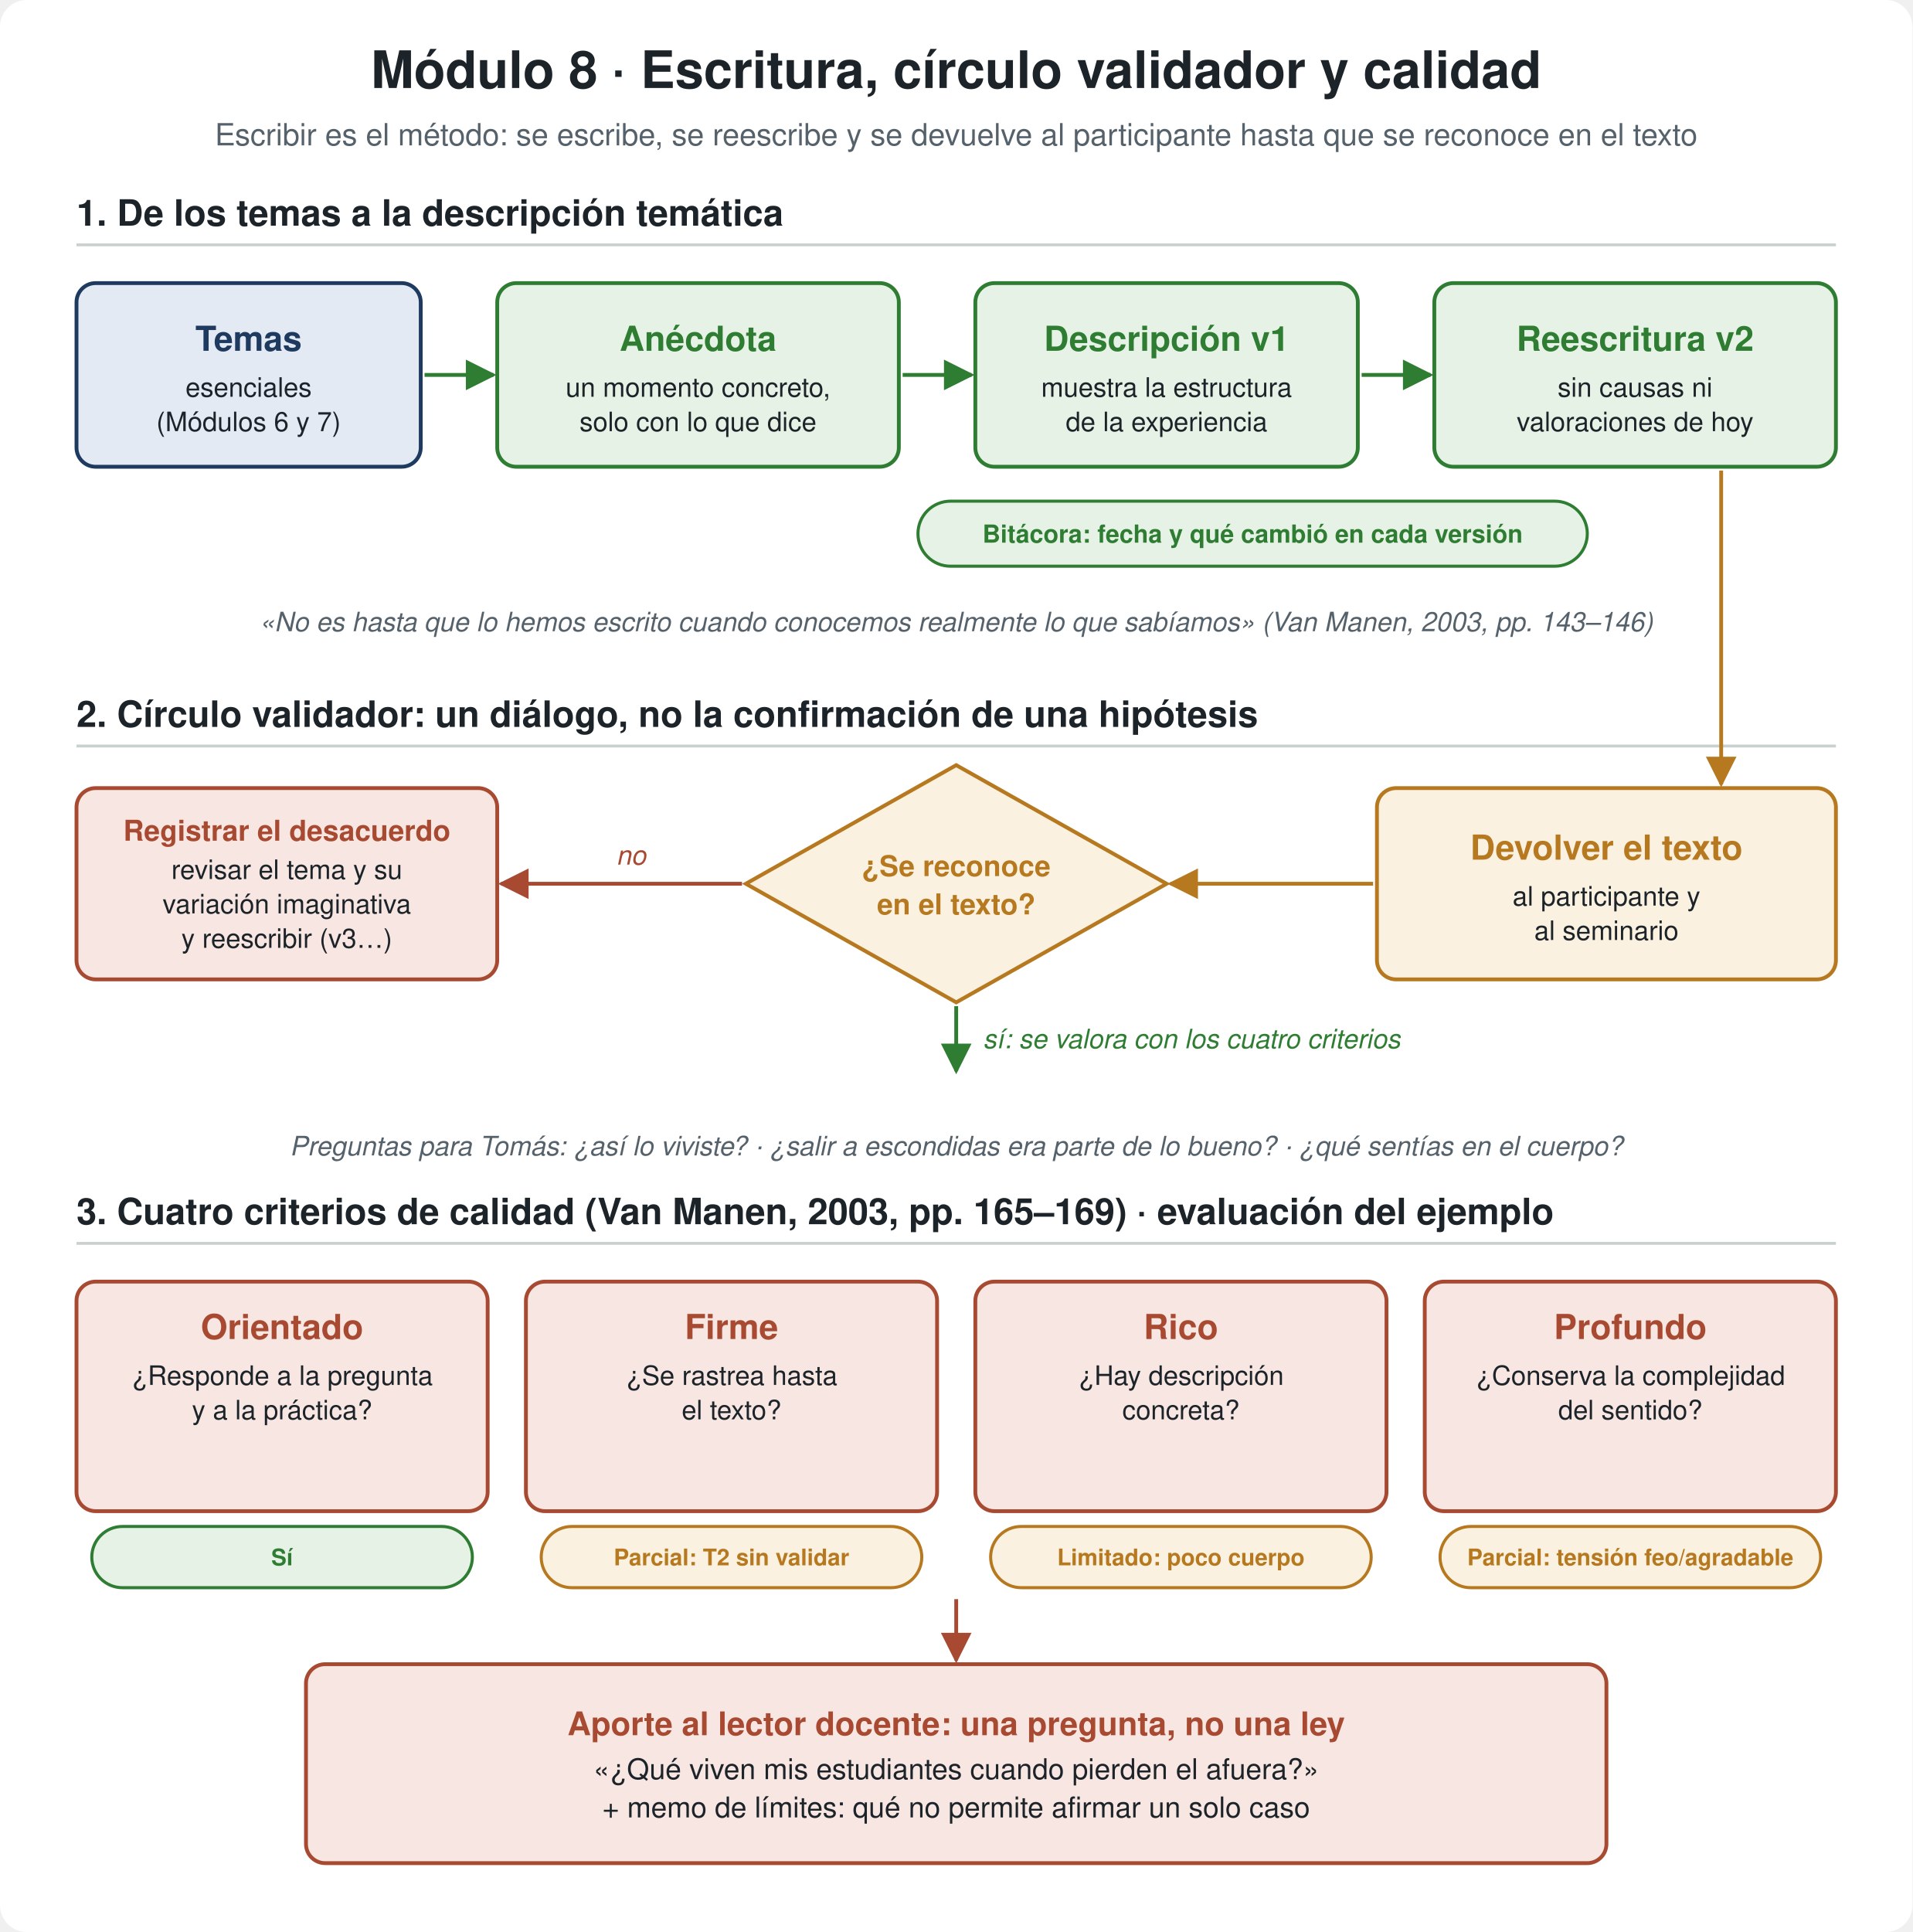
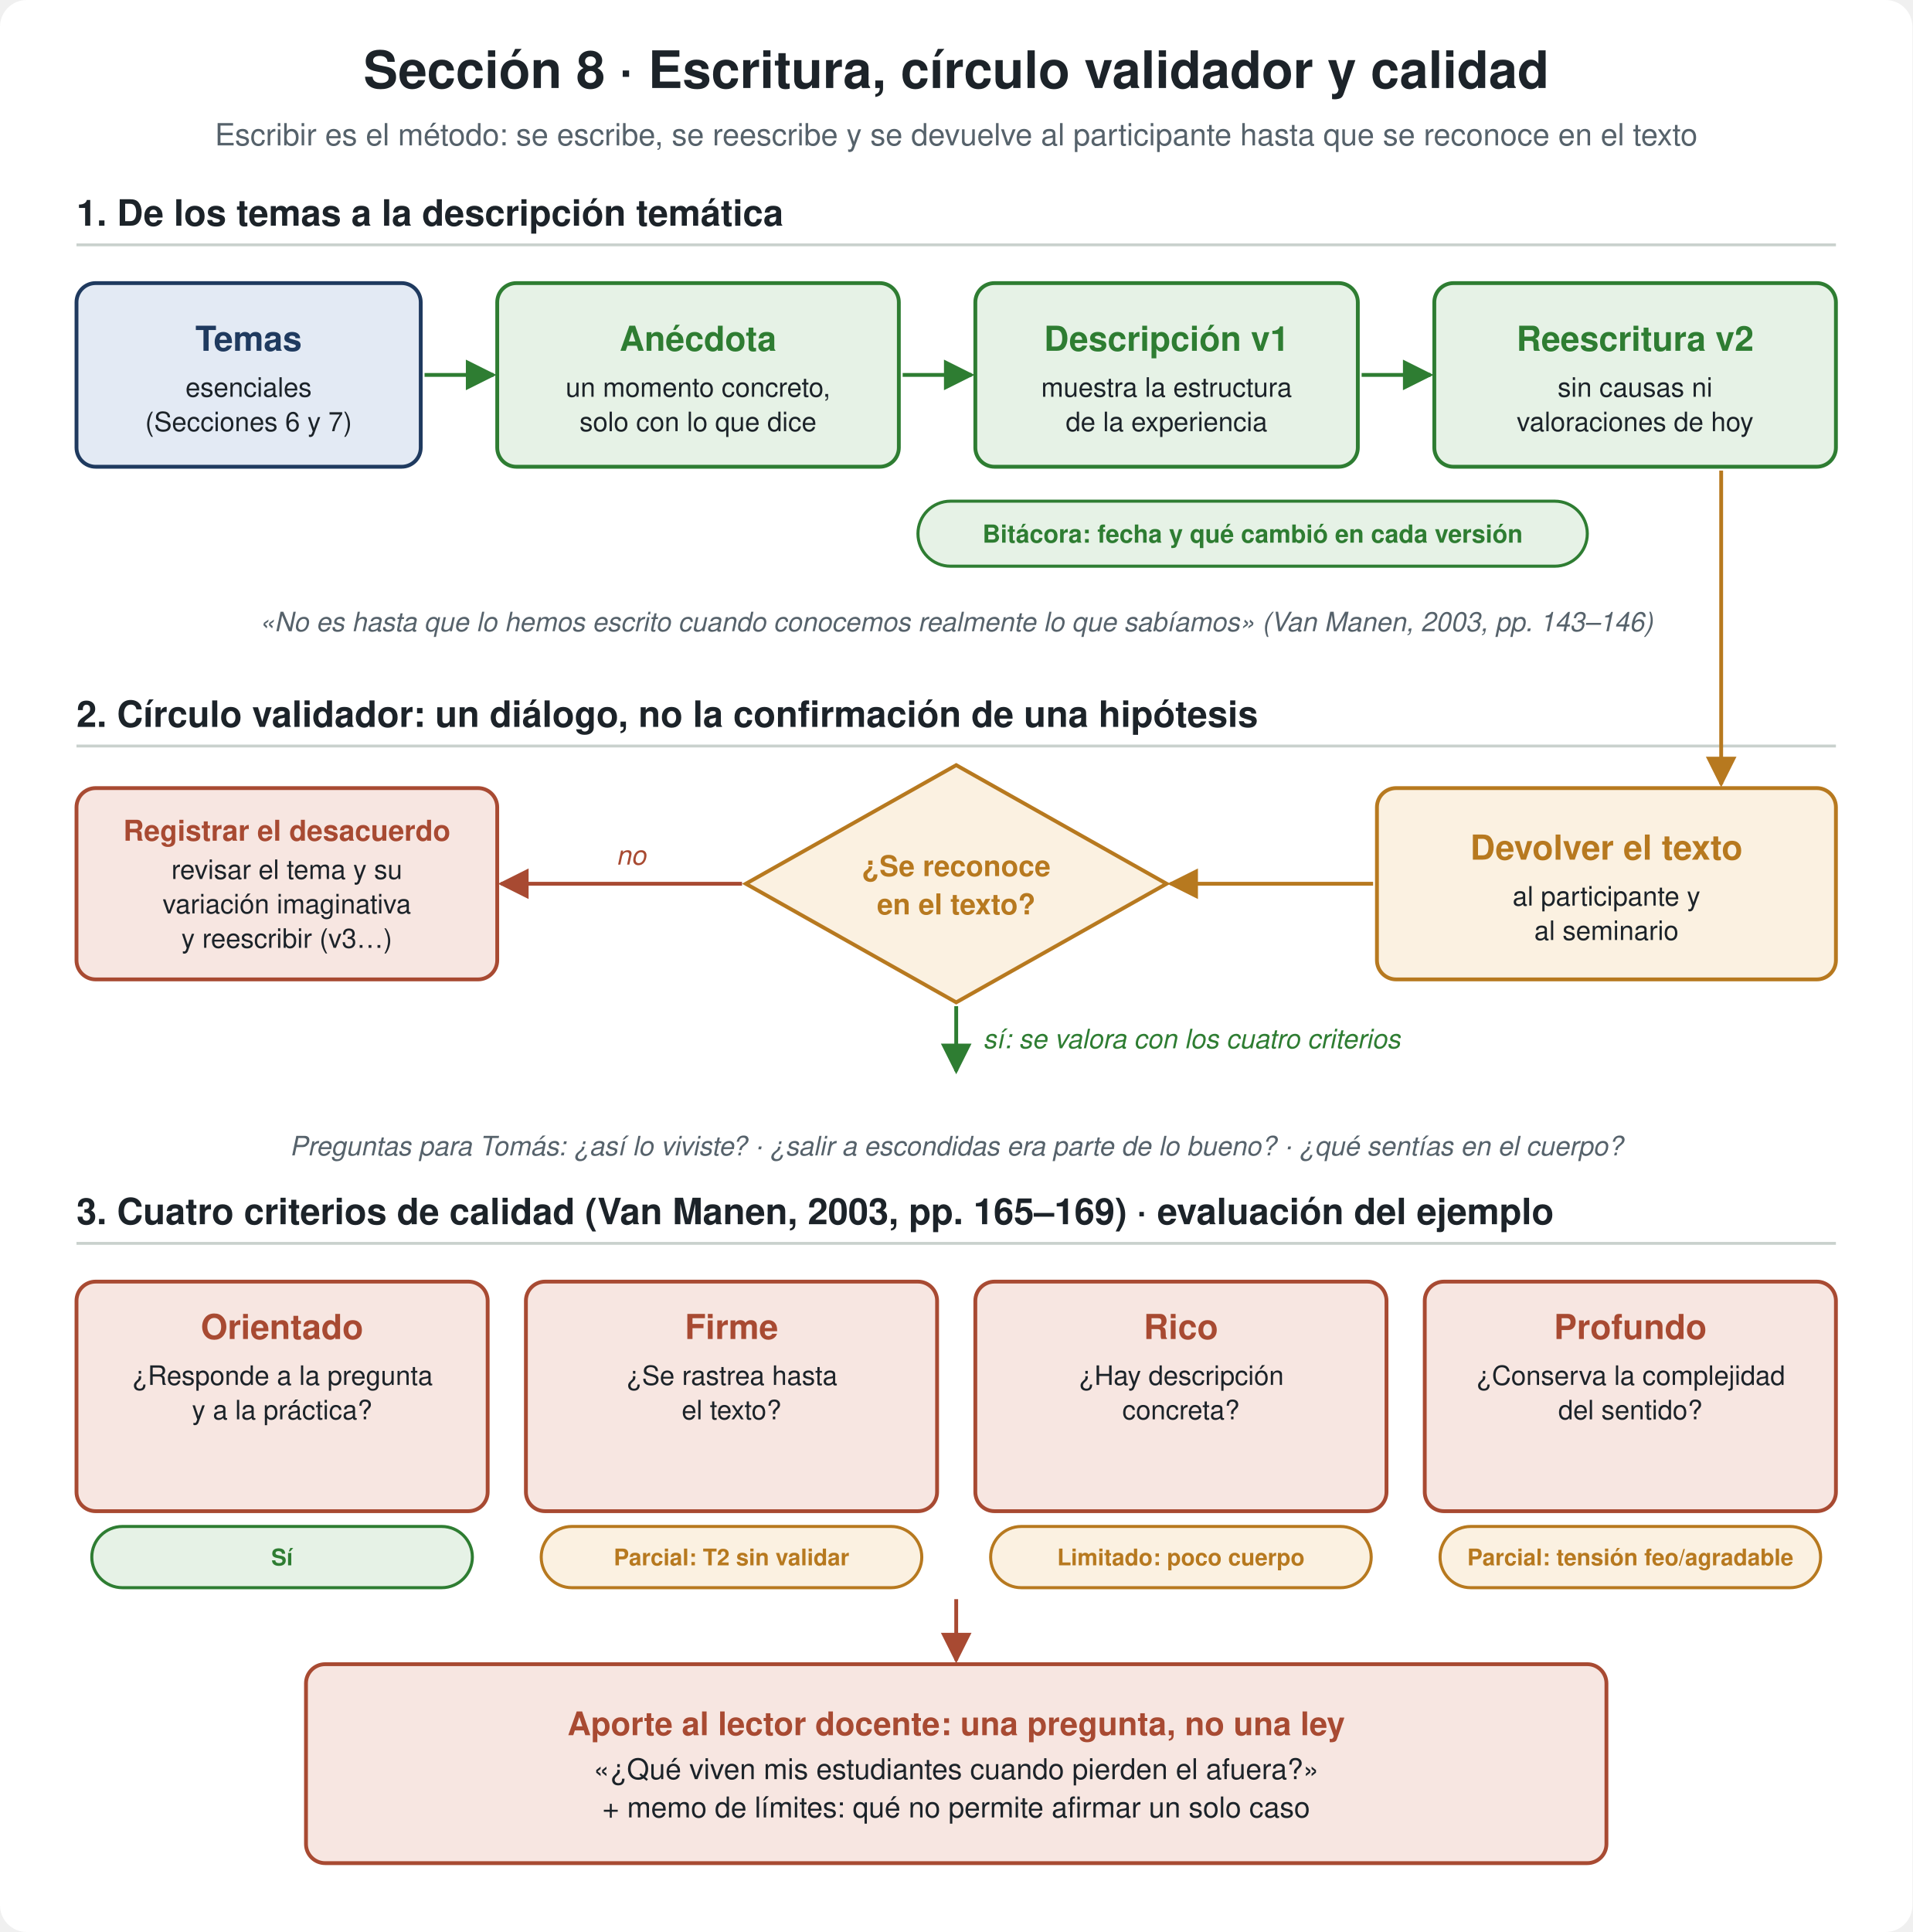
- <svg xmlns="http://www.w3.org/2000/svg" viewBox="0 0 1000 1010" width="1000" height="1010" role="img" aria-label="Módulo 8 · Escritura, círculo validador y calidad">
+ <svg xmlns="http://www.w3.org/2000/svg" viewBox="0 0 1000 1010" width="1000" height="1010" role="img" aria-label="Sección 8 · Escritura, círculo validador y calidad">
  <defs>
    <marker id="m2E7D32" viewBox="0 0 10 10" refX="9" refY="5" markerWidth="8" markerHeight="8" orient="auto-start-reverse">
      <path d="M0,0 L10,5 L0,10 z" fill="#2E7D32" />
    </marker>
    <marker id="mA84A32" viewBox="0 0 10 10" refX="9" refY="5" markerWidth="8" markerHeight="8" orient="auto-start-reverse">
      <path d="M0,0 L10,5 L0,10 z" fill="#A84A32" />
    </marker>
    <marker id="mB7791F" viewBox="0 0 10 10" refX="9" refY="5" markerWidth="8" markerHeight="8" orient="auto-start-reverse">
      <path d="M0,0 L10,5 L0,10 z" fill="#B7791F" />
    </marker>
  </defs>
  <rect x="0" y="0" width="1000" height="1010" rx="14" fill="#FFFFFF" />
-   <text x="500.0" y="46" font-family="Helvetica, Arial, sans-serif" font-size="27" font-weight="bold" fill="#1C2329" text-anchor="middle">Módulo 8 · Escritura, círculo validador y calidad</text>
+   <text x="500.0" y="46" font-family="Helvetica, Arial, sans-serif" font-size="27" font-weight="bold" fill="#1C2329" text-anchor="middle">Sección 8 · Escritura, círculo validador y calidad</text>
  <text x="500.0" y="76" font-family="Helvetica, Arial, sans-serif" font-size="16" fill="#56626B" text-anchor="middle">Escribir es el método: se escribe, se reescribe y se devuelve al participante hasta que se reconoce en el texto</text>
  <text x="40" y="118" font-family="Helvetica, Arial, sans-serif" font-size="19" font-weight="bold" fill="#1C2329" text-anchor="start">1. De los temas a la descripción temática</text>
  <line x1="40" y1="128" x2="960" y2="128" stroke="#C9D1CD" stroke-width="1.5" />
  <rect x="40" y="148" width="180" height="96" rx="10" fill="#E3EAF4" stroke="#1F3A5F" stroke-width="2" />
  <text x="130.0" y="183.4" font-family="Helvetica, Arial, sans-serif" font-size="18" font-weight="bold" fill="#1F3A5F" text-anchor="middle">Temas</text>
  <text x="130.0" y="207.4" font-family="Helvetica, Arial, sans-serif" font-size="14" font-weight="normal" fill="#1C2329" text-anchor="middle">esenciales</text>
-   <text x="130.0" y="225.4" font-family="Helvetica, Arial, sans-serif" font-size="14" font-weight="normal" fill="#1C2329" text-anchor="middle">(Módulos 6 y 7)</text>
+   <text x="130.0" y="225.4" font-family="Helvetica, Arial, sans-serif" font-size="14" font-weight="normal" fill="#1C2329" text-anchor="middle">(Secciones 6 y 7)</text>
  <polyline points="222,196 258,196" fill="none" stroke="#2E7D32" stroke-width="2" marker-end="url(#m2E7D32)" />
  <rect x="260" y="148" width="210" height="96" rx="10" fill="#E6F2E6" stroke="#2E7D32" stroke-width="2" />
  <text x="365.0" y="183.4" font-family="Helvetica, Arial, sans-serif" font-size="18" font-weight="bold" fill="#2E7D32" text-anchor="middle">Anécdota</text>
  <text x="365.0" y="207.4" font-family="Helvetica, Arial, sans-serif" font-size="14" font-weight="normal" fill="#1C2329" text-anchor="middle">un momento concreto,</text>
  <text x="365.0" y="225.4" font-family="Helvetica, Arial, sans-serif" font-size="14" font-weight="normal" fill="#1C2329" text-anchor="middle">solo con lo que dice</text>
  <polyline points="472,196 508,196" fill="none" stroke="#2E7D32" stroke-width="2" marker-end="url(#m2E7D32)" />
  <rect x="510" y="148" width="200" height="96" rx="10" fill="#E6F2E6" stroke="#2E7D32" stroke-width="2" />
  <text x="610.0" y="183.4" font-family="Helvetica, Arial, sans-serif" font-size="18" font-weight="bold" fill="#2E7D32" text-anchor="middle">Descripción v1</text>
  <text x="610.0" y="207.4" font-family="Helvetica, Arial, sans-serif" font-size="14" font-weight="normal" fill="#1C2329" text-anchor="middle">muestra la estructura</text>
  <text x="610.0" y="225.4" font-family="Helvetica, Arial, sans-serif" font-size="14" font-weight="normal" fill="#1C2329" text-anchor="middle">de la experiencia</text>
  <polyline points="712,196 748,196" fill="none" stroke="#2E7D32" stroke-width="2" marker-end="url(#m2E7D32)" />
  <rect x="750" y="148" width="210" height="96" rx="10" fill="#E6F2E6" stroke="#2E7D32" stroke-width="2" />
  <text x="855.0" y="183.4" font-family="Helvetica, Arial, sans-serif" font-size="18" font-weight="bold" fill="#2E7D32" text-anchor="middle">Reescritura v2</text>
  <text x="855.0" y="207.4" font-family="Helvetica, Arial, sans-serif" font-size="14" font-weight="normal" fill="#1C2329" text-anchor="middle">sin causas ni</text>
  <text x="855.0" y="225.4" font-family="Helvetica, Arial, sans-serif" font-size="14" font-weight="normal" fill="#1C2329" text-anchor="middle">valoraciones de hoy</text>
  <rect x="480" y="262" width="350" height="34" rx="17.0" fill="#E6F2E6" stroke="#2E7D32" stroke-width="1.6" />
  <text x="655.0" y="283.68" font-family="Helvetica, Arial, sans-serif" font-size="13" font-weight="bold" fill="#2E7D32" text-anchor="middle">Bitácora: fecha y qué cambió en cada versión</text>
  <text x="500" y="330" font-family="Helvetica, Arial, sans-serif" font-size="14" font-weight="normal" fill="#56626B" text-anchor="middle" font-style="italic">«No es hasta que lo hemos escrito cuando conocemos realmente lo que sabíamos» (Van Manen, 2003, pp. 143–146)</text>
  <text x="40" y="380" font-family="Helvetica, Arial, sans-serif" font-size="19" font-weight="bold" fill="#1C2329" text-anchor="start">2. Círculo validador: un diálogo, no la confirmación de una hipótesis</text>
  <line x1="40" y1="390" x2="960" y2="390" stroke="#C9D1CD" stroke-width="1.5" />
  <polyline points="900,246 900,410" fill="none" stroke="#B7791F" stroke-width="2" marker-end="url(#mB7791F)" />
  <rect x="720" y="412" width="240" height="100" rx="10" fill="#FBF1E1" stroke="#B7791F" stroke-width="2" />
  <text x="840.0" y="449.4" font-family="Helvetica, Arial, sans-serif" font-size="18" font-weight="bold" fill="#B7791F" text-anchor="middle">Devolver el texto</text>
  <text x="840.0" y="473.4" font-family="Helvetica, Arial, sans-serif" font-size="14" font-weight="normal" fill="#1C2329" text-anchor="middle">al participante y</text>
  <text x="840.0" y="491.4" font-family="Helvetica, Arial, sans-serif" font-size="14" font-weight="normal" fill="#1C2329" text-anchor="middle">al seminario</text>
  <polyline points="718,462 612,462" fill="none" stroke="#B7791F" stroke-width="2" marker-end="url(#mB7791F)" />
  <polygon points="500,400 610,462 500,524 390,462" fill="#FBF1E1" stroke="#B7791F" stroke-width="2" />
  <text x="500" y="458" font-family="Helvetica, Arial, sans-serif" font-size="15" font-weight="bold" fill="#B7791F" text-anchor="middle">¿Se reconoce</text>
  <text x="500" y="478" font-family="Helvetica, Arial, sans-serif" font-size="15" font-weight="bold" fill="#B7791F" text-anchor="middle">en el texto?</text>
  <polyline points="388,462 262,462" fill="none" stroke="#A84A32" stroke-width="2" marker-end="url(#mA84A32)" />
  <text x="330" y="452" font-family="Helvetica, Arial, sans-serif" font-size="14" font-weight="normal" fill="#A84A32" text-anchor="middle" font-style="italic">no</text>
  <rect x="40" y="412" width="220" height="100" rx="10" fill="#F7E6E1" stroke="#A84A32" stroke-width="2" />
  <text x="150.0" y="439.5" font-family="Helvetica, Arial, sans-serif" font-size="15" font-weight="bold" fill="#A84A32" text-anchor="middle">Registrar el desacuerdo</text>
  <text x="150.0" y="459.5" font-family="Helvetica, Arial, sans-serif" font-size="14" font-weight="normal" fill="#1C2329" text-anchor="middle">revisar el tema y su</text>
  <text x="150.0" y="477.5" font-family="Helvetica, Arial, sans-serif" font-size="14" font-weight="normal" fill="#1C2329" text-anchor="middle">variación imaginativa</text>
  <text x="150.0" y="495.5" font-family="Helvetica, Arial, sans-serif" font-size="14" font-weight="normal" fill="#1C2329" text-anchor="middle">y reescribir (v3…)</text>
  <polyline points="500,526 500,560" fill="none" stroke="#2E7D32" stroke-width="2" marker-end="url(#m2E7D32)" />
  <text x="514" y="548" font-family="Helvetica, Arial, sans-serif" font-size="14" font-weight="normal" fill="#2E7D32" text-anchor="start" font-style="italic">sí: se valora con los cuatro criterios</text>
  <text x="500" y="604" font-family="Helvetica, Arial, sans-serif" font-size="14" font-weight="normal" fill="#56626B" text-anchor="middle" font-style="italic">Preguntas para Tomás: ¿así lo viviste? · ¿salir a escondidas era parte de lo bueno? · ¿qué sentías en el cuerpo?</text>
  <text x="40" y="640" font-family="Helvetica, Arial, sans-serif" font-size="19" font-weight="bold" fill="#1C2329" text-anchor="start">3. Cuatro criterios de calidad (Van Manen, 2003, pp. 165–169) · evaluación del ejemplo</text>
  <line x1="40" y1="650" x2="960" y2="650" stroke="#C9D1CD" stroke-width="1.5" />
  <rect x="40" y="670" width="215" height="120" rx="10" fill="#F7E6E1" stroke="#A84A32" stroke-width="2" />
  <text x="147.5" y="700" font-family="Helvetica, Arial, sans-serif" font-size="18" font-weight="bold" fill="#A84A32" text-anchor="middle">Orientado</text>
  <text x="147.5" y="724" font-family="Helvetica, Arial, sans-serif" font-size="14" font-weight="normal" fill="#1C2329" text-anchor="middle">¿Responde a la pregunta</text>
  <text x="147.5" y="742" font-family="Helvetica, Arial, sans-serif" font-size="14" font-weight="normal" fill="#1C2329" text-anchor="middle">y a la práctica?</text>
  <rect x="48" y="798" width="199" height="32" rx="16.0" fill="#E6F2E6" stroke="#2E7D32" stroke-width="1.6" />
  <text x="147.5" y="818.32" font-family="Helvetica, Arial, sans-serif" font-size="12" font-weight="bold" fill="#2E7D32" text-anchor="middle">Sí</text>
  <rect x="275" y="670" width="215" height="120" rx="10" fill="#F7E6E1" stroke="#A84A32" stroke-width="2" />
  <text x="382.5" y="700" font-family="Helvetica, Arial, sans-serif" font-size="18" font-weight="bold" fill="#A84A32" text-anchor="middle">Firme</text>
  <text x="382.5" y="724" font-family="Helvetica, Arial, sans-serif" font-size="14" font-weight="normal" fill="#1C2329" text-anchor="middle">¿Se rastrea hasta</text>
  <text x="382.5" y="742" font-family="Helvetica, Arial, sans-serif" font-size="14" font-weight="normal" fill="#1C2329" text-anchor="middle">el texto?</text>
  <rect x="283" y="798" width="199" height="32" rx="16.0" fill="#FBF1E1" stroke="#B7791F" stroke-width="1.6" />
  <text x="382.5" y="818.32" font-family="Helvetica, Arial, sans-serif" font-size="12" font-weight="bold" fill="#B7791F" text-anchor="middle">Parcial: T2 sin validar</text>
  <rect x="510" y="670" width="215" height="120" rx="10" fill="#F7E6E1" stroke="#A84A32" stroke-width="2" />
  <text x="617.5" y="700" font-family="Helvetica, Arial, sans-serif" font-size="18" font-weight="bold" fill="#A84A32" text-anchor="middle">Rico</text>
  <text x="617.5" y="724" font-family="Helvetica, Arial, sans-serif" font-size="14" font-weight="normal" fill="#1C2329" text-anchor="middle">¿Hay descripción</text>
  <text x="617.5" y="742" font-family="Helvetica, Arial, sans-serif" font-size="14" font-weight="normal" fill="#1C2329" text-anchor="middle">concreta?</text>
  <rect x="518" y="798" width="199" height="32" rx="16.0" fill="#FBF1E1" stroke="#B7791F" stroke-width="1.6" />
  <text x="617.5" y="818.32" font-family="Helvetica, Arial, sans-serif" font-size="12" font-weight="bold" fill="#B7791F" text-anchor="middle">Limitado: poco cuerpo</text>
  <rect x="745" y="670" width="215" height="120" rx="10" fill="#F7E6E1" stroke="#A84A32" stroke-width="2" />
  <text x="852.5" y="700" font-family="Helvetica, Arial, sans-serif" font-size="18" font-weight="bold" fill="#A84A32" text-anchor="middle">Profundo</text>
  <text x="852.5" y="724" font-family="Helvetica, Arial, sans-serif" font-size="14" font-weight="normal" fill="#1C2329" text-anchor="middle">¿Conserva la complejidad</text>
  <text x="852.5" y="742" font-family="Helvetica, Arial, sans-serif" font-size="14" font-weight="normal" fill="#1C2329" text-anchor="middle">del sentido?</text>
  <rect x="753" y="798" width="199" height="32" rx="16.0" fill="#FBF1E1" stroke="#B7791F" stroke-width="1.6" />
  <text x="852.5" y="818.32" font-family="Helvetica, Arial, sans-serif" font-size="12" font-weight="bold" fill="#B7791F" text-anchor="middle">Parcial: tensión feo/agradable</text>
  <polyline points="500,836 500,868" fill="none" stroke="#A84A32" stroke-width="2" marker-end="url(#mA84A32)" />
  <rect x="160" y="870" width="680" height="104" rx="10" fill="#F7E6E1" stroke="#A84A32" stroke-width="2" />
  <text x="500.0" y="907.1" font-family="Helvetica, Arial, sans-serif" font-size="17" font-weight="bold" fill="#A84A32" text-anchor="middle">Aporte al lector docente: una pregunta, no una ley</text>
  <text x="500.0" y="930.1" font-family="Helvetica, Arial, sans-serif" font-size="15" font-weight="normal" fill="#1C2329" text-anchor="middle">«¿Qué viven mis estudiantes cuando pierden el afuera?»</text>
  <text x="500.0" y="950.1" font-family="Helvetica, Arial, sans-serif" font-size="15" font-weight="normal" fill="#1C2329" text-anchor="middle">+ memo de límites: qué no permite afirmar un solo caso</text>
</svg>
